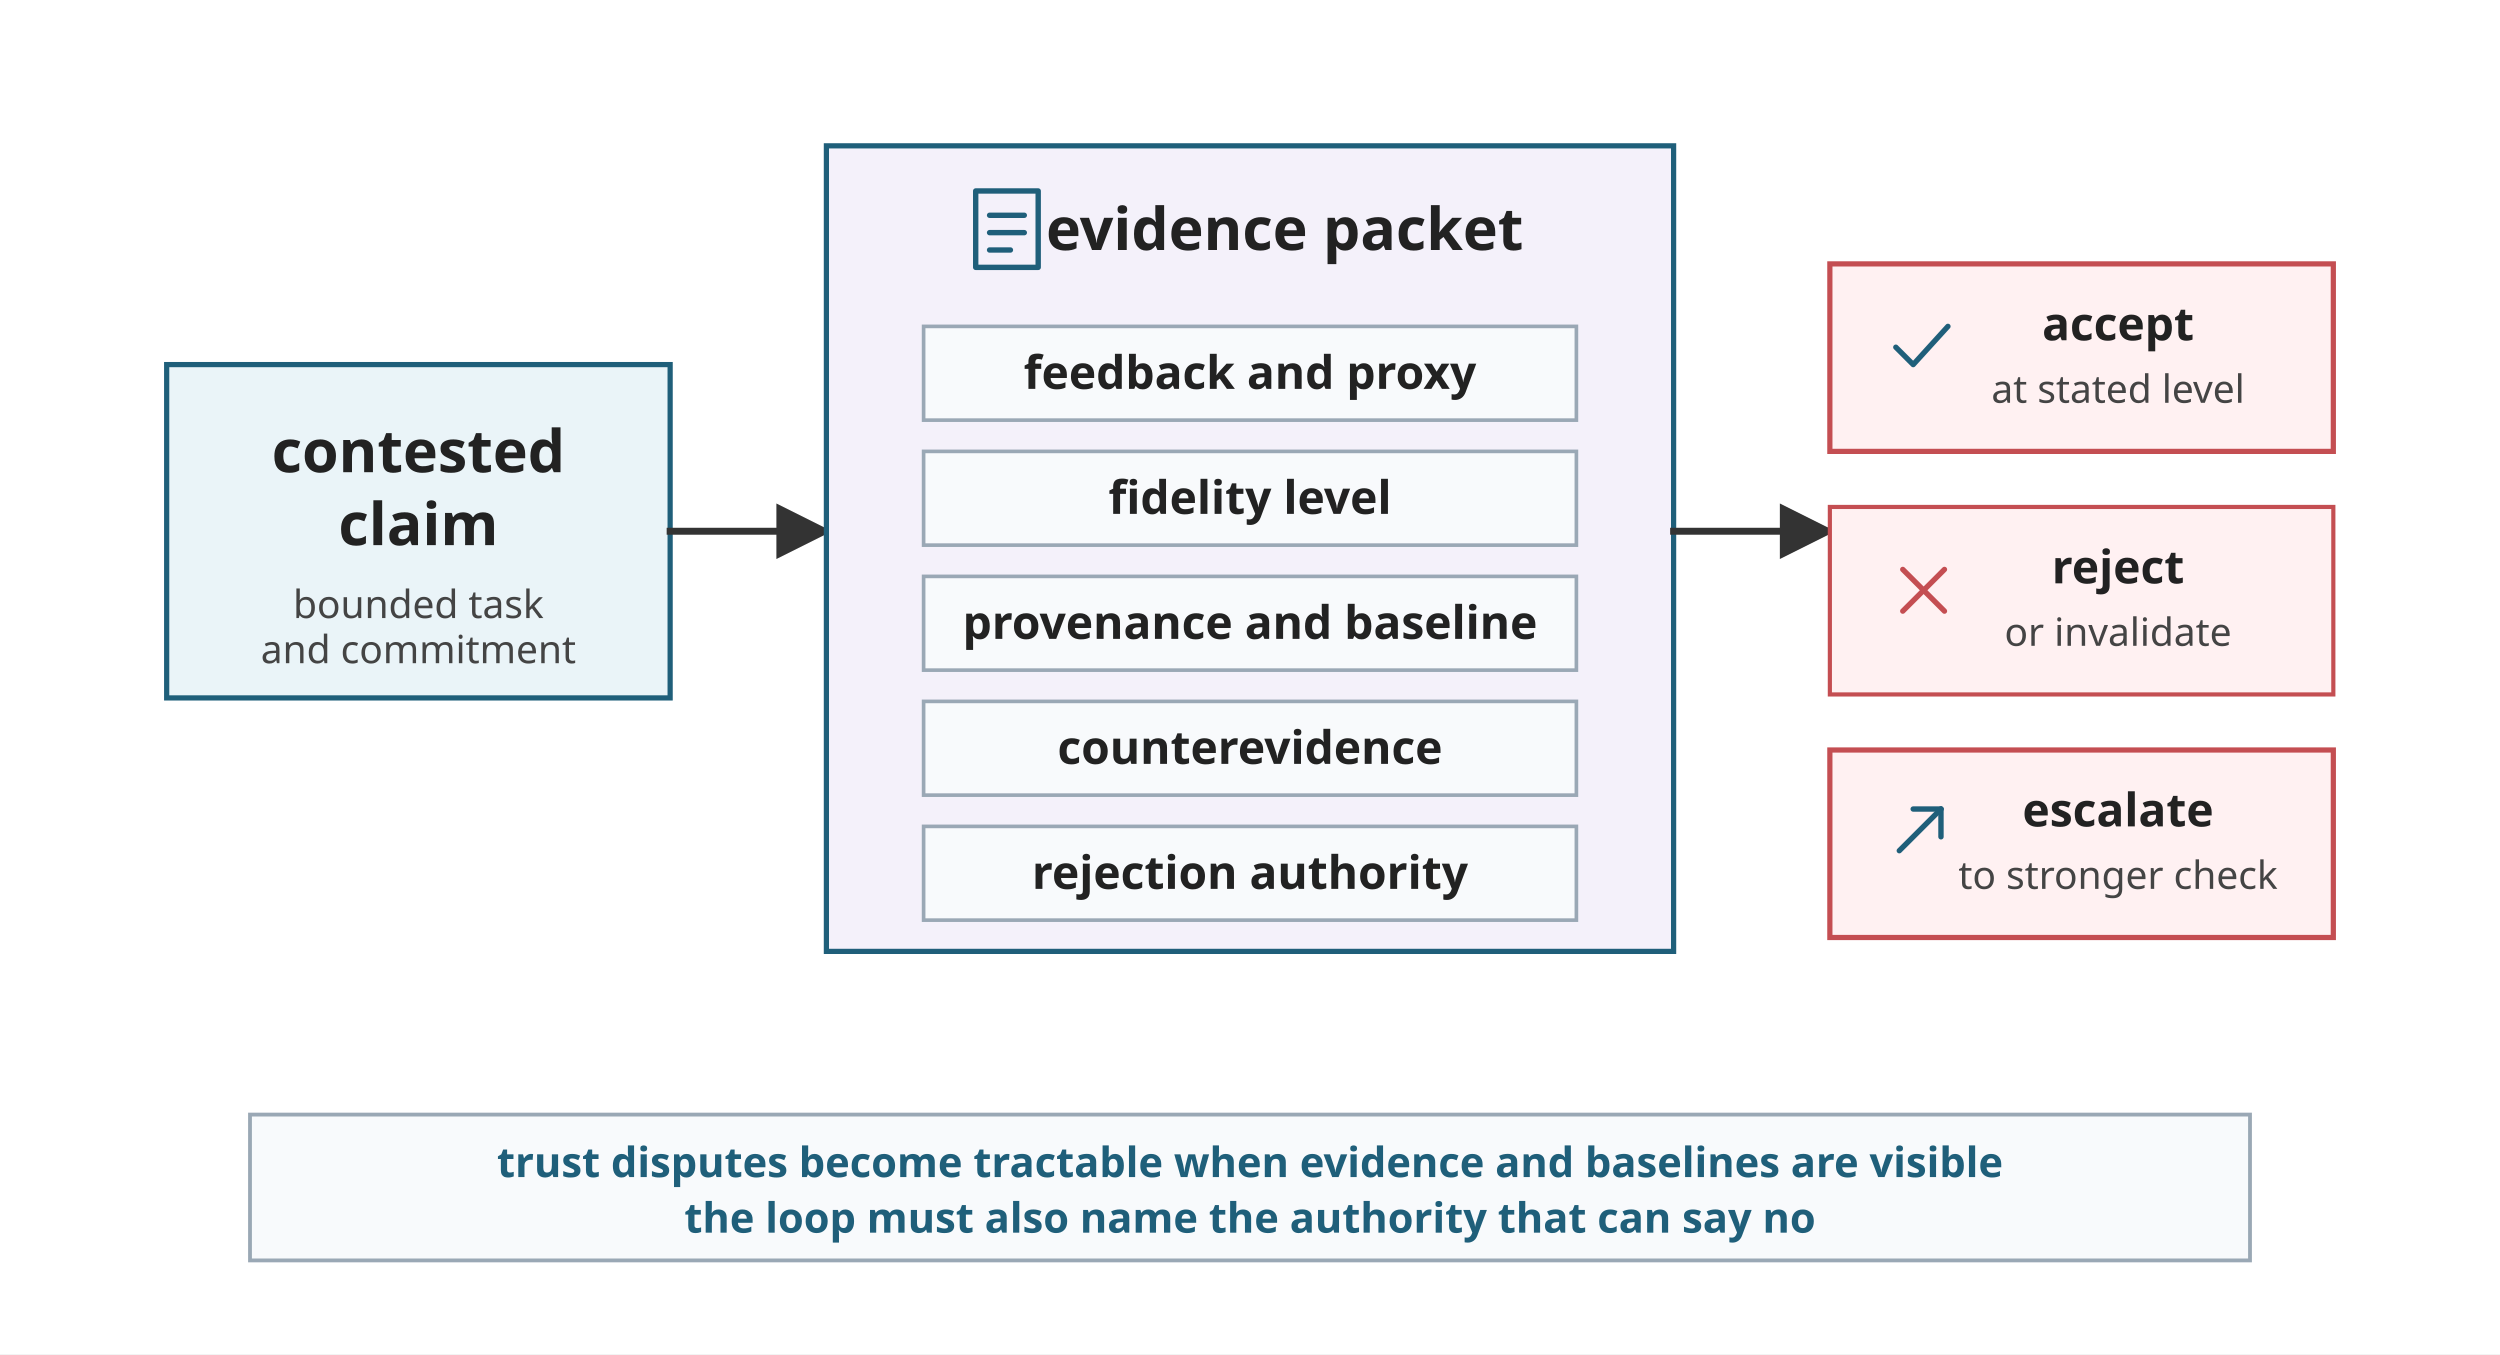
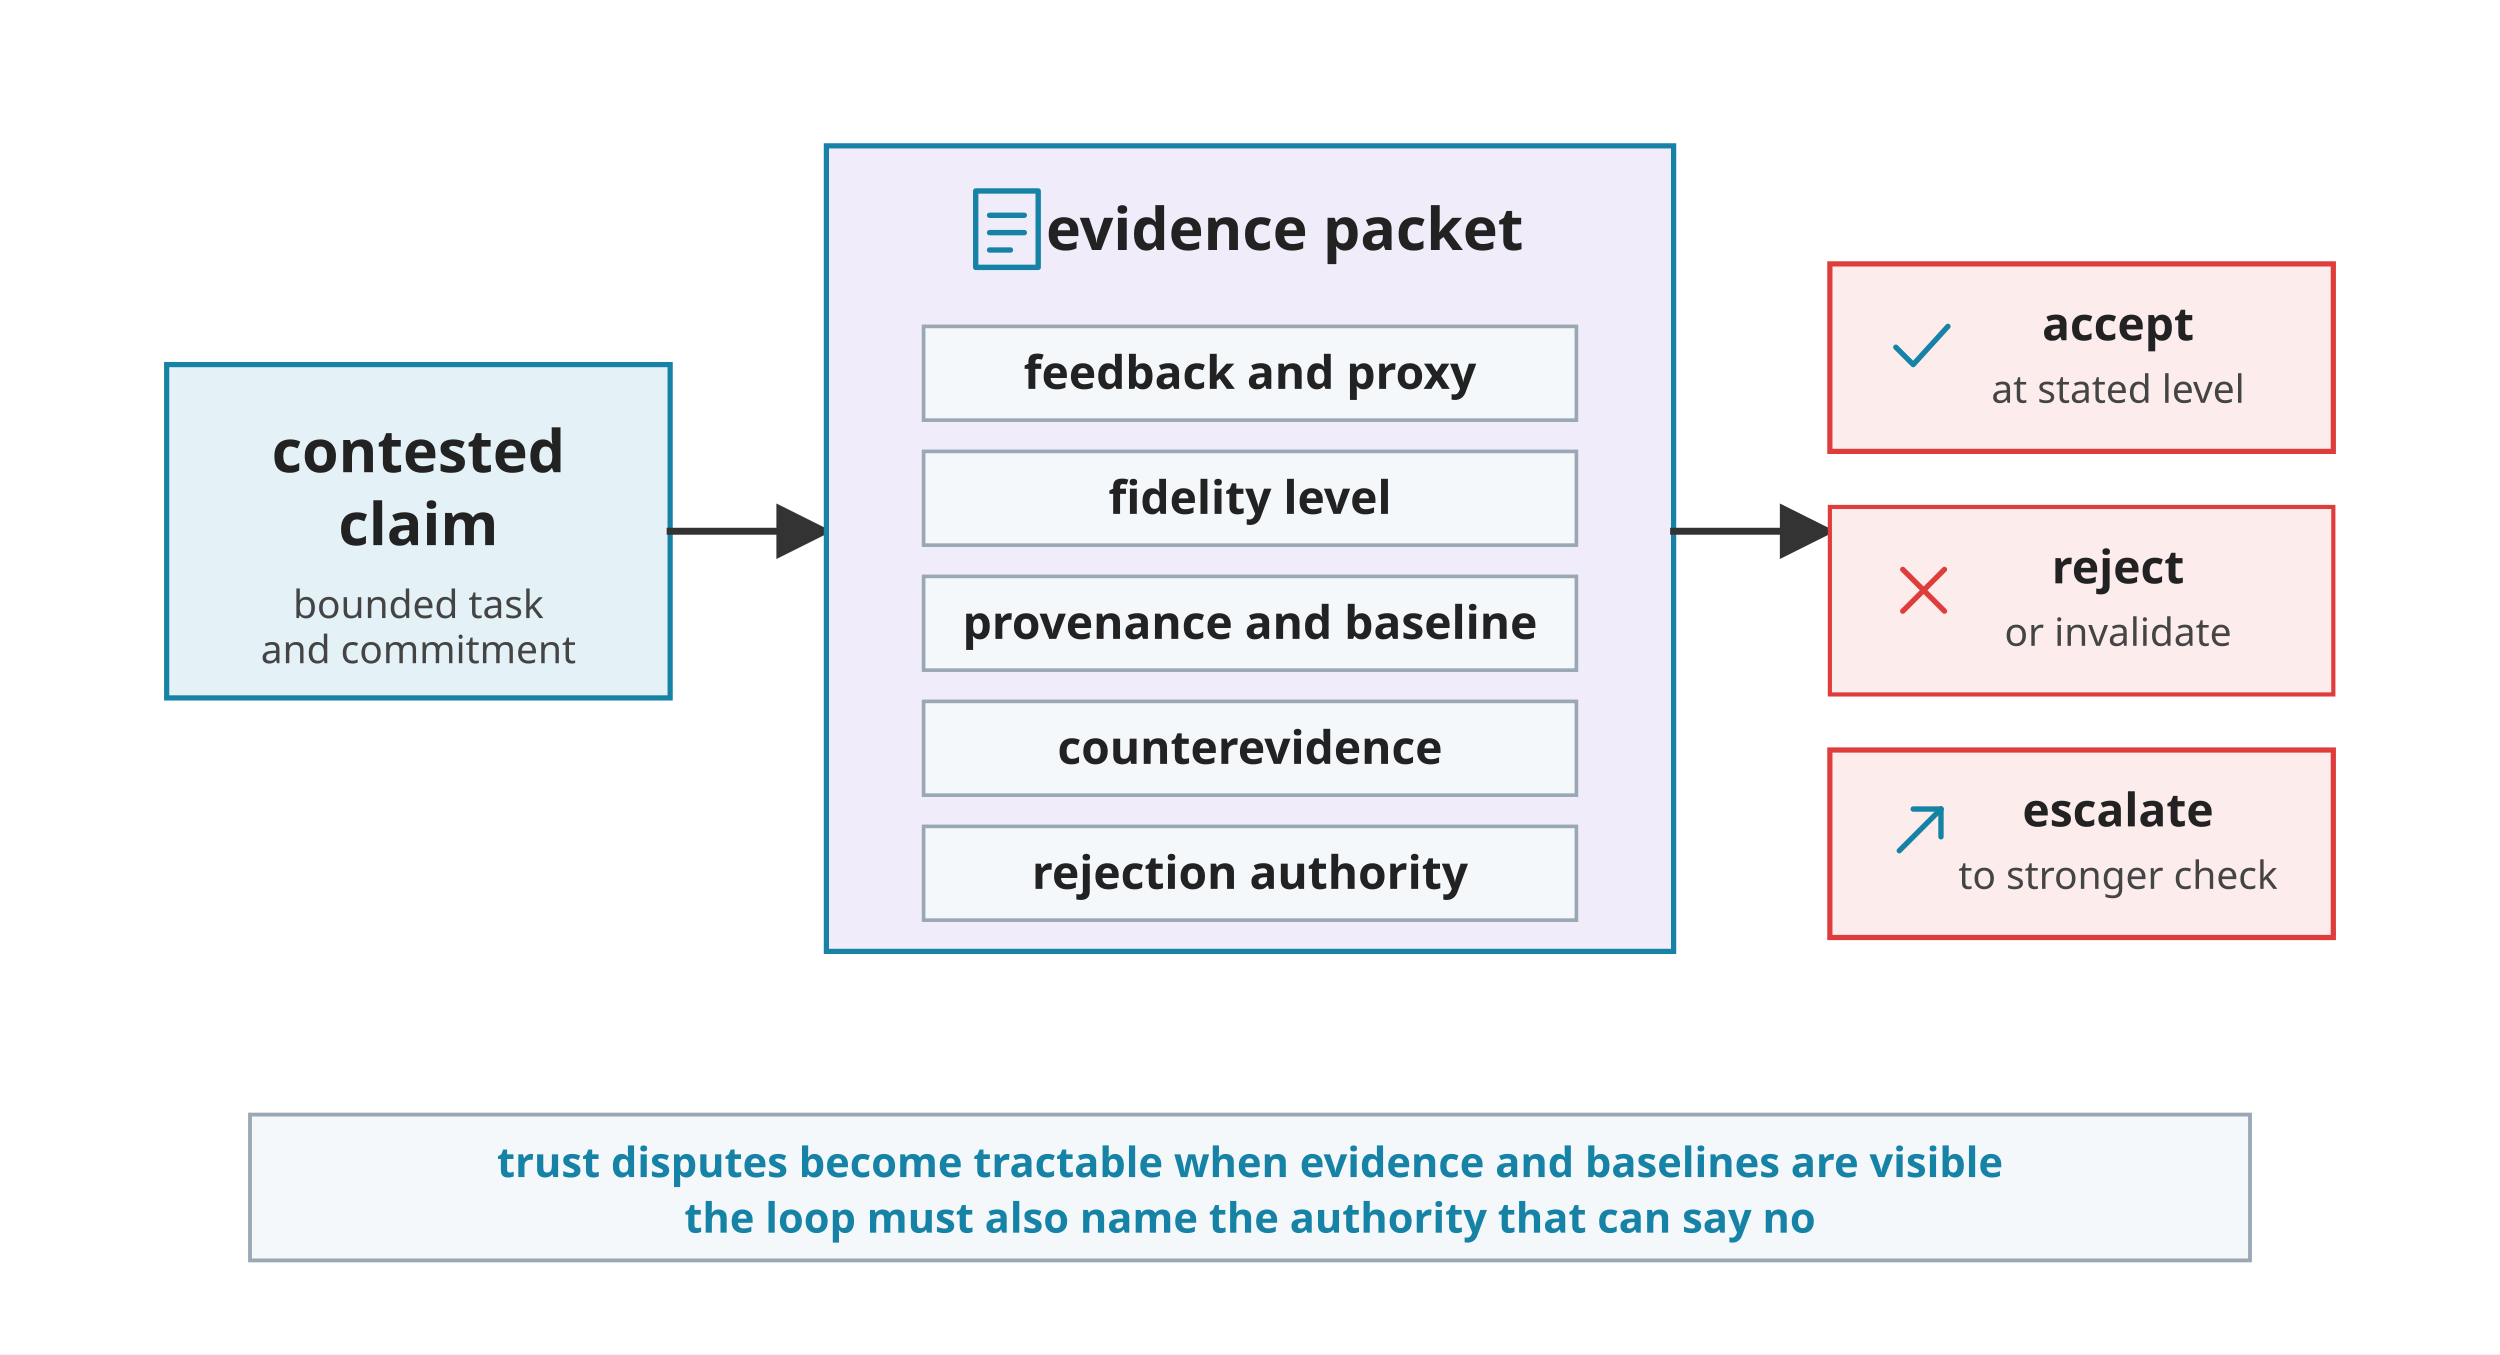
<svg xmlns="http://www.w3.org/2000/svg" viewBox="0 0 720 390" role="img">
  <defs>
    <marker id="arrow" viewBox="0 0 10 10" refX="9" refY="5" markerWidth="8" markerHeight="8" orient="auto">
      <path d="M 0 0 L 10 5 L 0 10 z" fill="#333333" />
    </marker>
    <style>
      .font { font-family: sans-serif; }
      .title { font-size: 17px; font-weight: 700; fill: #222222; }
      .label { font-size: 13.3px; font-weight: 700; fill: #222222; }
      .small { font-size: 11.2px; fill: #444444; }
-       .note { font-size: 12px; font-weight: 700; fill: #1F5F7A; }
-       .claim { fill: #EAF4F8; stroke: #1F5F7A; stroke-width: 1.5; }
-       .packet { fill: #F4F1FA; stroke: #1F5F7A; stroke-width: 1.5; }
-       .decision { fill: #FFF1F2; stroke: #C44E52; stroke-width: 1.5; }
-       .reject { fill: #FFF1F2; stroke: #C44E52; stroke-width: 1.2; }
-       .item { fill: #F8FAFC; stroke: #9AA8B5; stroke-width: 1.05; }
-       .bar { fill: #F8FAFC; stroke: #9AA8B5; stroke-width: 1.1; }
+       .note { font-size: 12px; font-weight: 700; fill: #1683A6; }
+       .claim { fill: #E4F1F6; stroke: #1683A6; stroke-width: 1.5; }
+       .packet { fill: #F0ECFA; stroke: #1683A6; stroke-width: 1.5; }
+       .decision { fill: #FDECEC; stroke: #DE3D3C; stroke-width: 1.5; }
+       .reject { fill: #FDECEC; stroke: #DE3D3C; stroke-width: 1.2; }
+       .item { fill: #F5F8FA; stroke: #9AA8B5; stroke-width: 1.05; }
+       .bar { fill: #F5F8FA; stroke: #9AA8B5; stroke-width: 1.1; }
      .arrow { stroke: #333333; stroke-width: 2; fill: none; stroke-linecap: square; }
      .glyph { fill: none; stroke: currentColor; stroke-width: 1.55; stroke-linecap: round; stroke-linejoin: round; }
-       .glyph-claim { color: #1F5F7A; }
-       .glyph-packet { color: #1F5F7A; }
-       .glyph-accept { color: #1F5F7A; }
-       .glyph-reject { color: #C44E52; }
+       .glyph-claim { color: #1683A6; }
+       .glyph-packet { color: #1683A6; }
+       .glyph-accept { color: #1683A6; }
+       .glyph-reject { color: #DE3D3C; }
    </style>
  </defs>
  <rect width="720" height="390" fill="#FFFFFF" />
  <g class="font">
    <rect class="claim" x="48" y="105" width="145" height="96" />
    <text class="title" x="120.5" y="136" text-anchor="middle">contested</text>
    <text class="title" x="120.5" y="157" text-anchor="middle">claim</text>
    <text class="small" x="120.5" y="178" text-anchor="middle">bounded task</text>
    <text class="small" x="120.5" y="191" text-anchor="middle">and commitment</text>
    <line class="arrow" x1="193" y1="153" x2="238" y2="153" marker-end="url(#arrow)" />
    <rect class="packet" x="238" y="42" width="244" height="232" />
    <g class="glyph glyph-packet" transform="translate(281 55)">
      <rect x="0" y="0" width="18" height="22" />
      <path d="M 4 7 L 14 7" />
      <path d="M 4 12 L 14 12" />
      <path d="M 4 17 L 10 17" />
    </g>
    <text class="title" x="370" y="72" text-anchor="middle">evidence packet</text>
    <rect class="item" x="266" y="94" width="188" height="27" />
    <text class="label" x="360" y="112" text-anchor="middle">feedback and proxy</text>
    <rect class="item" x="266" y="130" width="188" height="27" />
    <text class="label" x="360" y="148" text-anchor="middle">fidelity level</text>
    <rect class="item" x="266" y="166" width="188" height="27" />
    <text class="label" x="360" y="184" text-anchor="middle">provenance and baseline</text>
    <rect class="item" x="266" y="202" width="188" height="27" />
    <text class="label" x="360" y="220" text-anchor="middle">counterevidence</text>
    <rect class="item" x="266" y="238" width="188" height="27" />
    <text class="label" x="360" y="256" text-anchor="middle">rejection authority</text>
    <line class="arrow" x1="482" y1="153" x2="527" y2="153" marker-end="url(#arrow)" />
    <rect class="decision" x="527" y="76" width="145" height="54" />
    <g class="glyph glyph-accept" transform="translate(544 91)">
      <path d="M 2 9 L 7 14 L 17 3" />
    </g>
    <text class="label" x="610" y="98" text-anchor="middle">accept</text>
    <text class="small" x="610" y="116" text-anchor="middle">at stated level</text>
    <rect class="reject" x="527" y="146" width="145" height="54" />
    <g class="glyph glyph-reject" transform="translate(544 160)">
      <path d="M 4 4 L 16 16" />
      <path d="M 16 4 L 4 16" />
    </g>
    <text class="label" x="610" y="168" text-anchor="middle">reject</text>
    <text class="small" x="610" y="186" text-anchor="middle">or invalidate</text>
    <rect class="decision" x="527" y="216" width="145" height="54" />
    <g class="glyph glyph-accept" transform="translate(544 230)">
      <path d="M 3 15 L 15 3" />
      <path d="M 15 3 L 15 11" />
      <path d="M 15 3 L 7 3" />
    </g>
    <text class="label" x="610" y="238" text-anchor="middle">escalate</text>
    <text class="small" x="610" y="256" text-anchor="middle">to stronger check</text>
    <rect class="bar" x="72" y="321" width="576" height="42" />
    <text class="note" x="360" y="339" text-anchor="middle">trust disputes become tractable when evidence and baselines are visible</text>
    <text class="note" x="360" y="355" text-anchor="middle">the loop must also name the authority that can say no</text>
  </g>
</svg>
